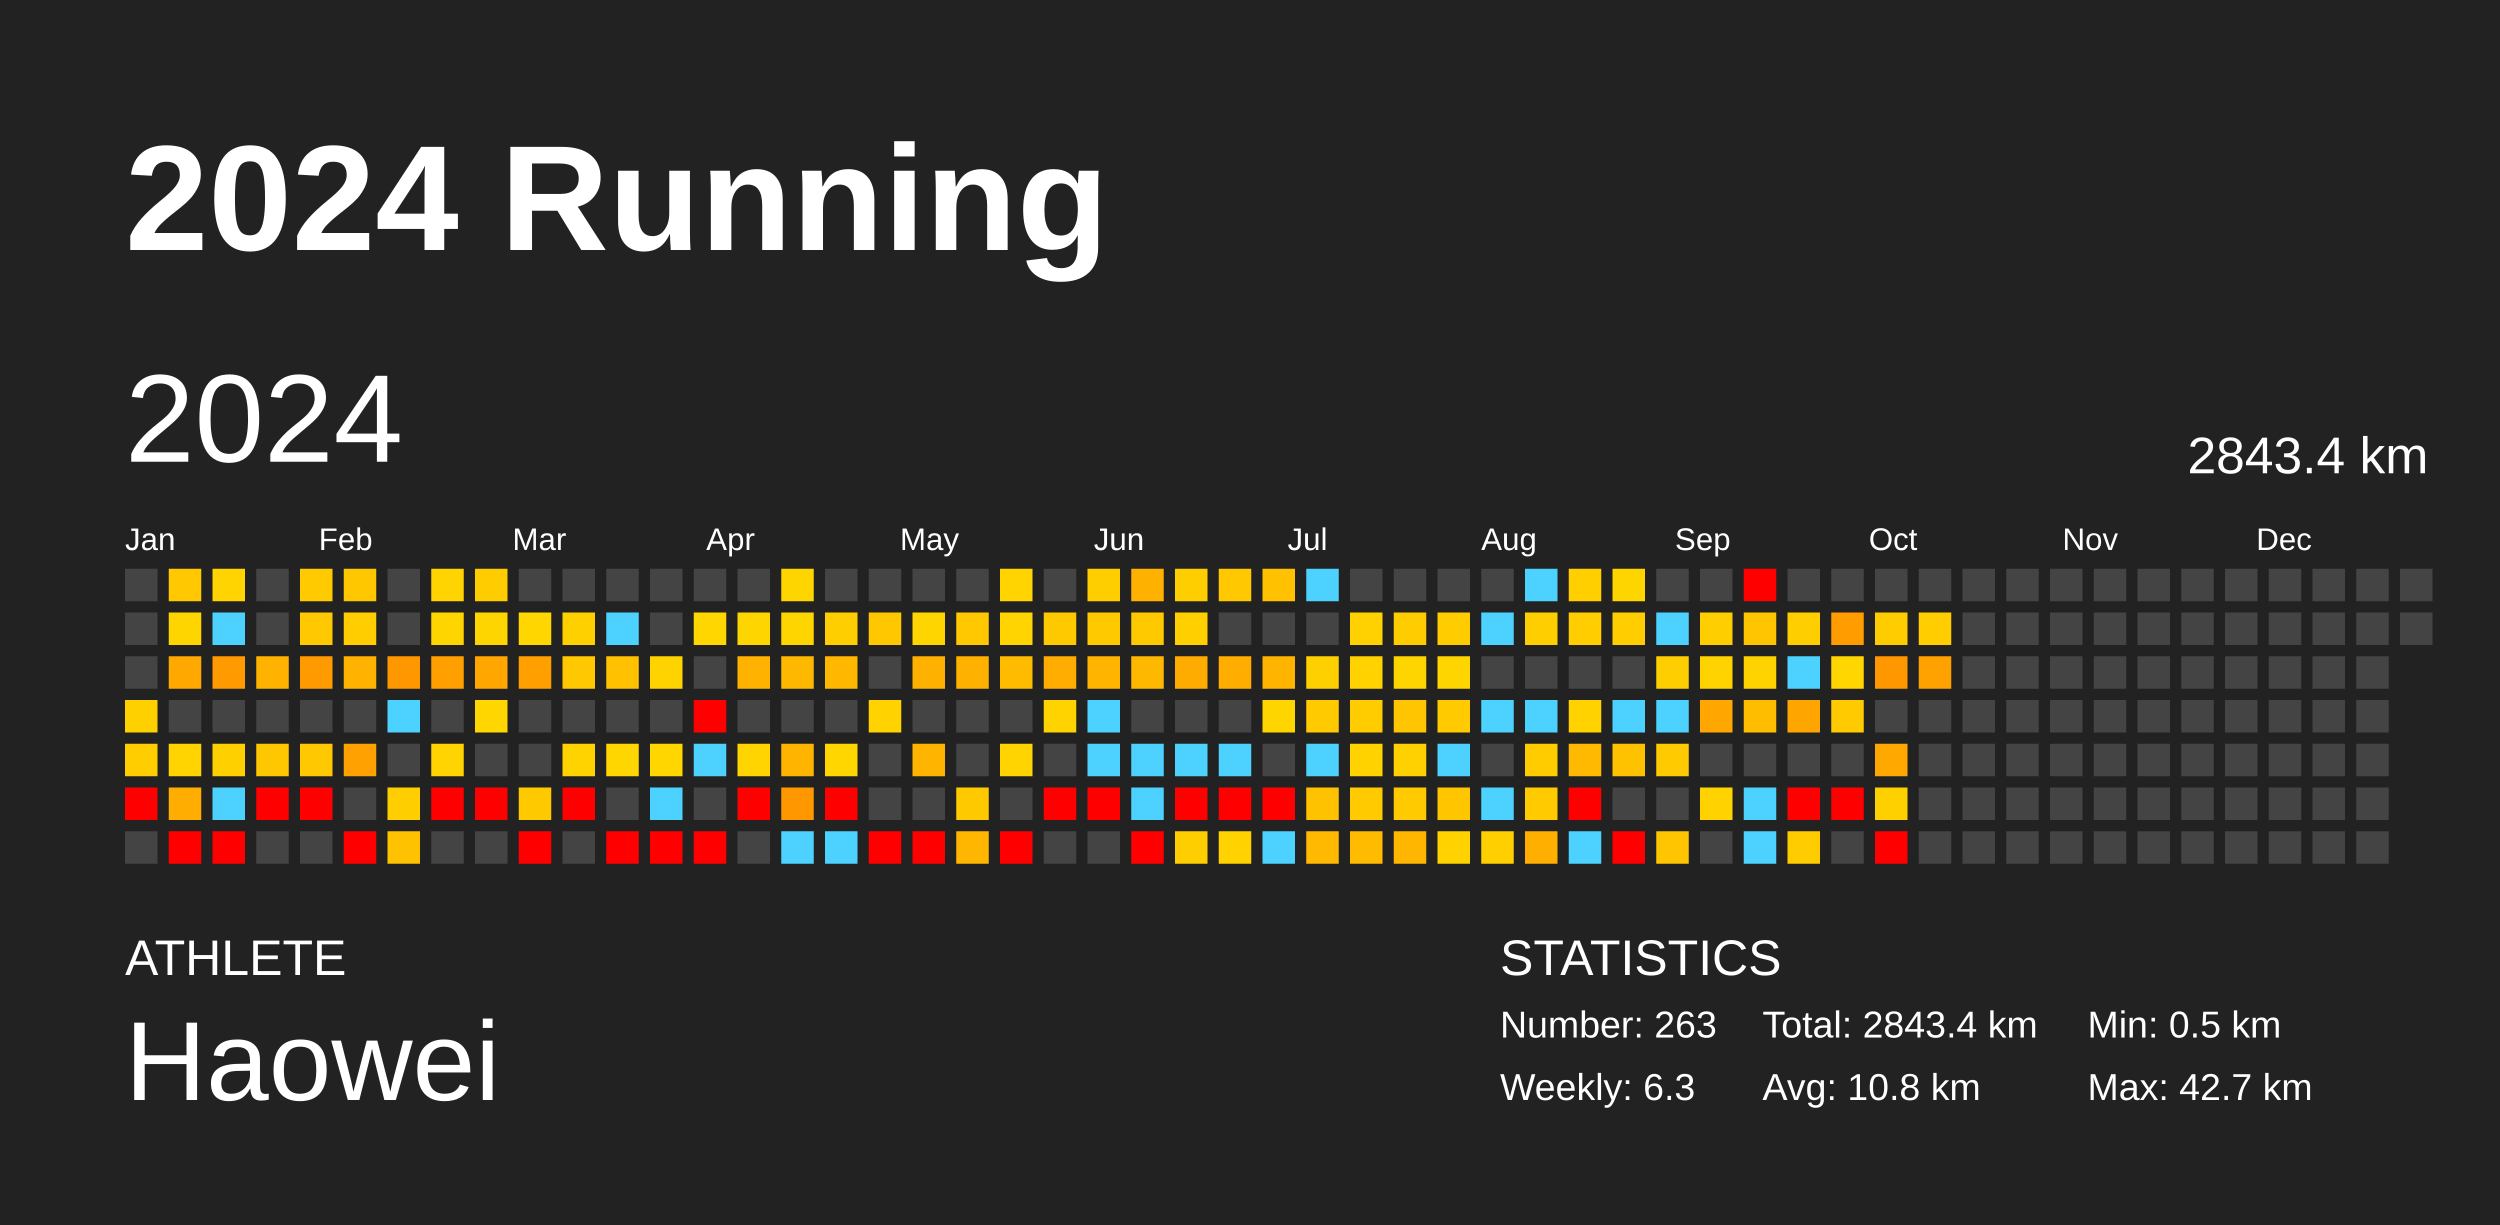
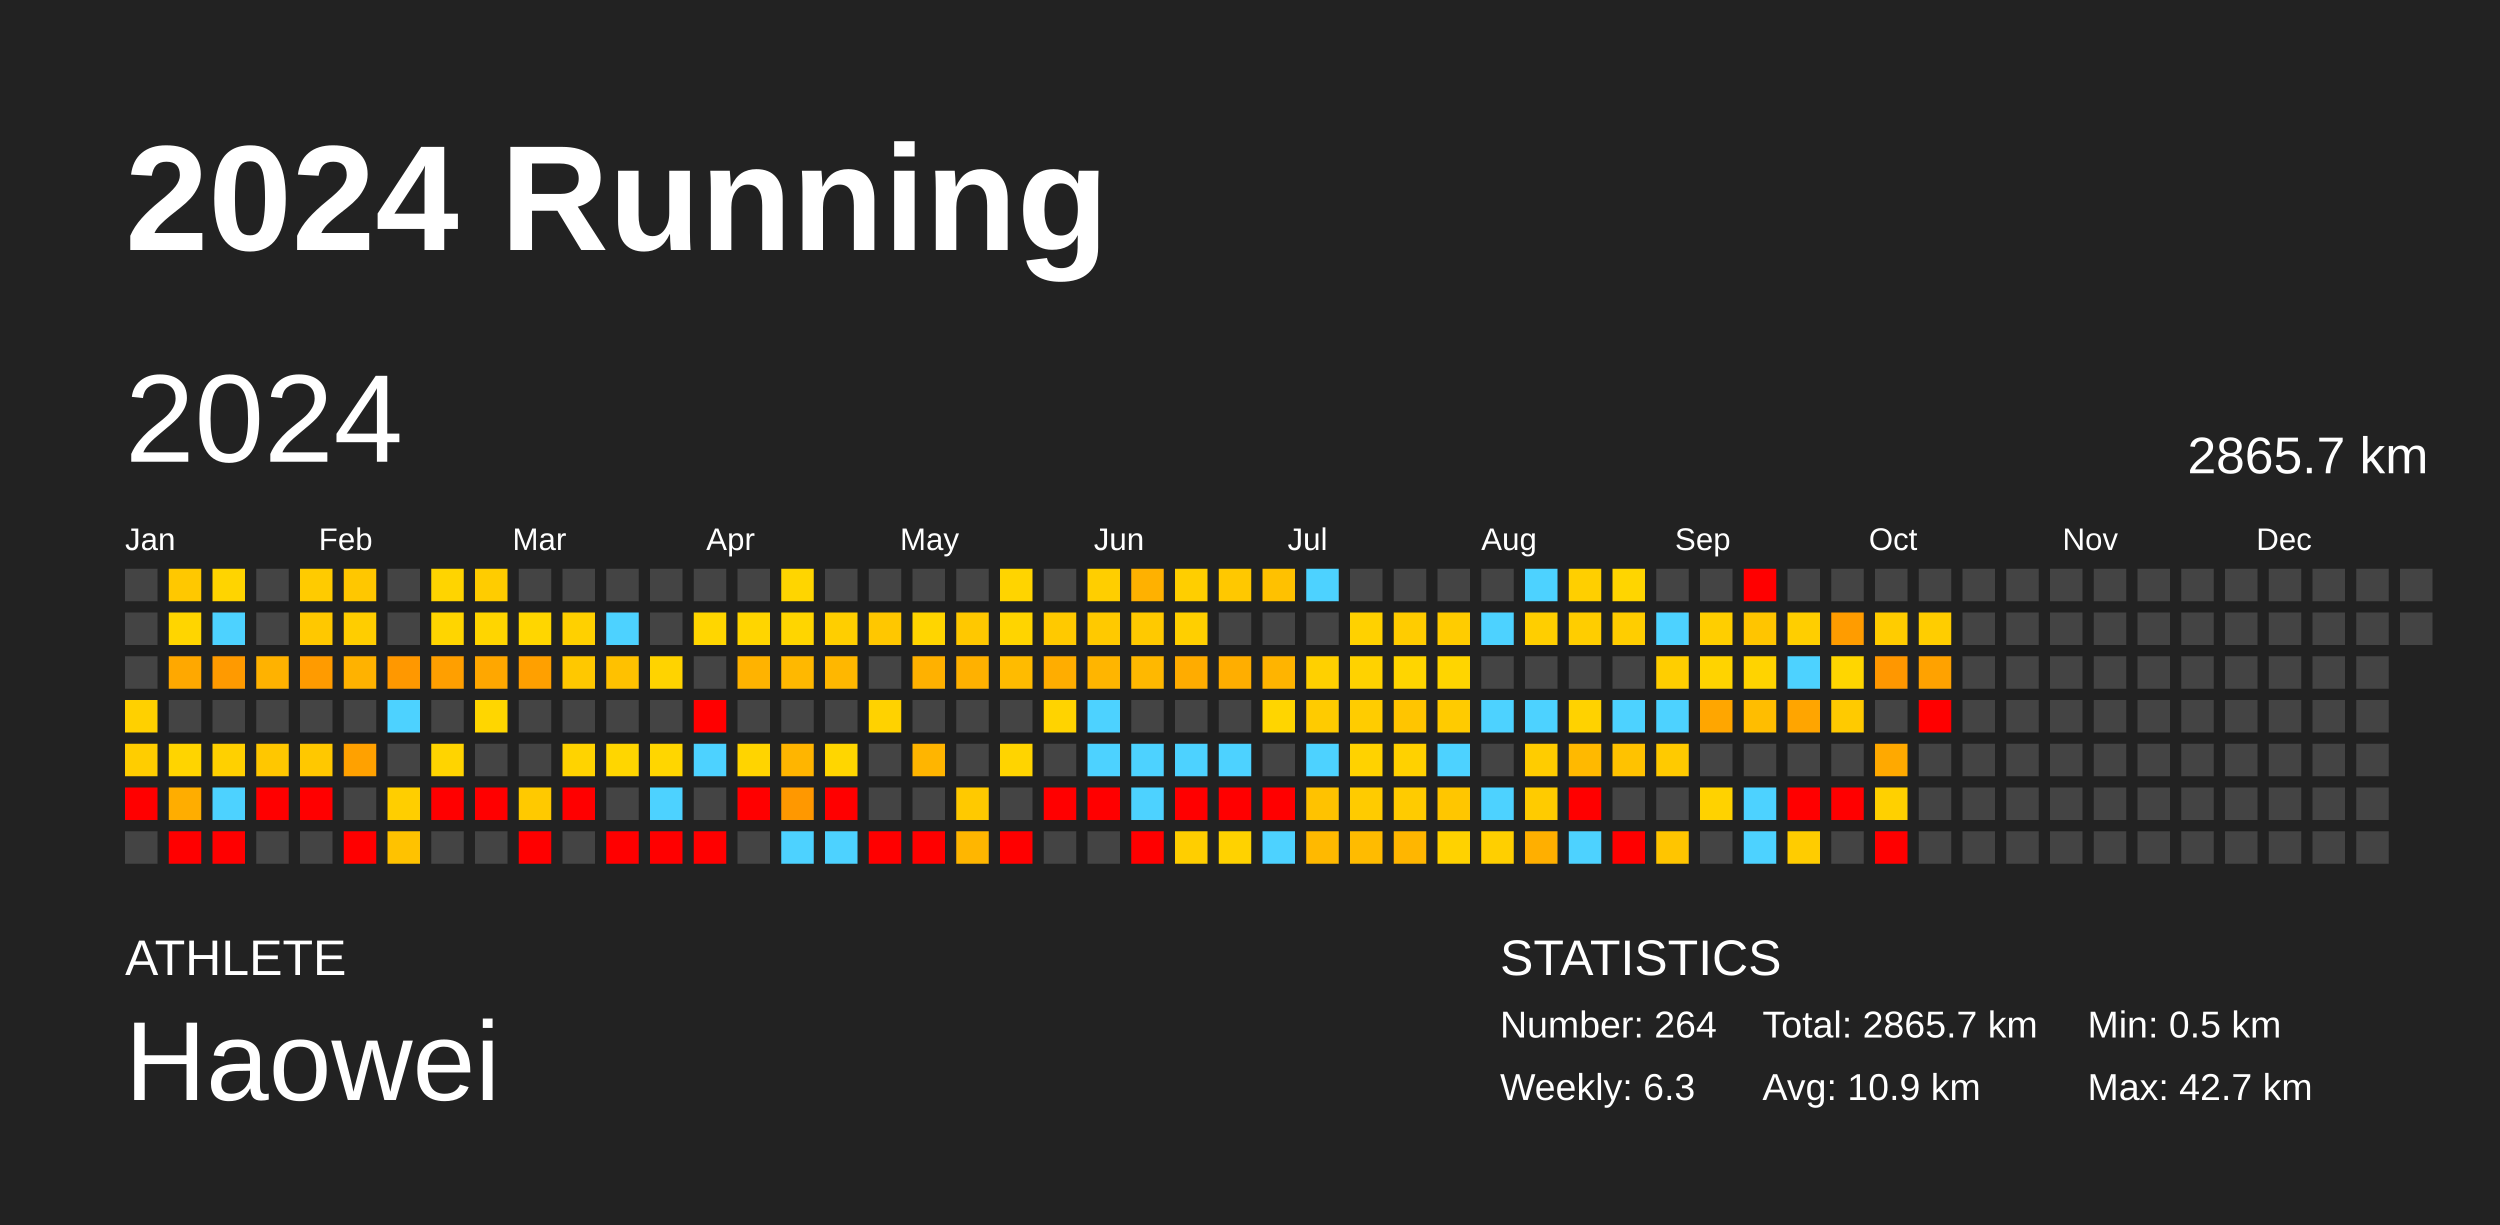
<svg xmlns="http://www.w3.org/2000/svg" baseProfile="full" height="98mm" version="1.1" viewBox="0,0,200,98" width="200mm">
  <defs />
  <rect fill="#222222" height="98" width="200" x="0" y="0" />
  <text fill="#FFFFFF" style="font-size:12px; font-family:Arial; font-weight:bold;" x="10" y="20">2024 Running</text>
  <text fill="#FFFFFF" style="font-size:4px; font-family:Arial" x="10" y="78">ATHLETE</text>
  <text fill="#FFFFFF" style="font-size:9px; font-family:Arial" x="10" y="88">Haowei</text>
  <text fill="#FFFFFF" style="font-size:4px; font-family:Arial" x="120" y="78">STATISTICS</text>
-   <text fill="#FFFFFF" style="font-size:3px; font-family:Arial" x="120" y="83">Number: 263</text>
+   <text fill="#FFFFFF" style="font-size:3px; font-family:Arial" x="120" y="83">Number: 264</text>
  <text fill="#FFFFFF" style="font-size:3px; font-family:Arial" x="120" y="88">Weekly: 6.3</text>
-   <text fill="#FFFFFF" style="font-size:3px; font-family:Arial" x="141" y="83">Total: 2843.4 km</text>
-   <text fill="#FFFFFF" style="font-size:3px; font-family:Arial" x="141" y="88">Avg: 10.8 km</text>
+   <text fill="#FFFFFF" style="font-size:3px; font-family:Arial" x="141" y="83">Total: 2865.7 km</text>
+   <text fill="#FFFFFF" style="font-size:3px; font-family:Arial" x="141" y="88">Avg: 10.9 km</text>
  <text fill="#FFFFFF" style="font-size:3px; font-family:Arial" x="167" y="83">Min: 0.5 km</text>
  <text fill="#FFFFFF" style="font-size:3px; font-family:Arial" x="167" y="88">Max: 42.7 km</text>
  <text dominant-baseline="hanging" fill="#FFFFFF" style="font-size:10.0px; font-family:Arial;" x="10" y="30">2024</text>
-   <text dominant-baseline="hanging" fill="#FFFFFF" style="font-size:4.125px; font-family:Arial;" x="175" y="35">2843.4 km</text>
+   <text dominant-baseline="hanging" fill="#FFFFFF" style="font-size:4.125px; font-family:Arial;" x="175" y="35">2865.7 km</text>
  <text fill="#FFFFFF" style="font-size:2.5px; font-family:Arial" x="10.0" y="44">Jan</text>
  <text fill="#FFFFFF" style="font-size:2.5px; font-family:Arial" x="25.5" y="44">Feb</text>
  <text fill="#FFFFFF" style="font-size:2.5px; font-family:Arial" x="41.0" y="44">Mar</text>
  <text fill="#FFFFFF" style="font-size:2.5px; font-family:Arial" x="56.5" y="44">Apr</text>
  <text fill="#FFFFFF" style="font-size:2.5px; font-family:Arial" x="72.0" y="44">May</text>
  <text fill="#FFFFFF" style="font-size:2.5px; font-family:Arial" x="87.5" y="44">Jun</text>
  <text fill="#FFFFFF" style="font-size:2.5px; font-family:Arial" x="103.0" y="44">Jul</text>
  <text fill="#FFFFFF" style="font-size:2.5px; font-family:Arial" x="118.5" y="44">Aug</text>
  <text fill="#FFFFFF" style="font-size:2.5px; font-family:Arial" x="134.0" y="44">Sep</text>
  <text fill="#FFFFFF" style="font-size:2.5px; font-family:Arial" x="149.5" y="44">Oct</text>
  <text fill="#FFFFFF" style="font-size:2.5px; font-family:Arial" x="165.0" y="44">Nov</text>
  <text fill="#FFFFFF" style="font-size:2.5px; font-family:Arial" x="180.5" y="44">Dec</text>
  <rect fill="#444444" height="2.6" width="2.6" x="10.0" y="45.5" />
  <rect fill="#444444" height="2.6" width="2.6" x="10.0" y="49.0" />
  <rect fill="#444444" height="2.6" width="2.6" x="10.0" y="52.5" />
  <rect fill="#ffd000" height="2.6" width="2.6" x="10.0" y="56.0" />
  <rect fill="#ffcd00" height="2.6" width="2.6" x="10.0" y="59.5" />
  <rect fill="red" height="2.6" width="2.6" x="10.0" y="63.0" />
  <rect fill="#444444" height="2.6" width="2.6" x="10.0" y="66.5" />
  <rect fill="#ffc800" height="2.6" width="2.6" x="13.5" y="45.5" />
  <rect fill="#ffd500" height="2.6" width="2.6" x="13.5" y="49.0" />
  <rect fill="#ffa800" height="2.6" width="2.6" x="13.5" y="52.5" />
  <rect fill="#444444" height="2.6" width="2.6" x="13.5" y="56.0" />
  <rect fill="#ffd400" height="2.6" width="2.6" x="13.5" y="59.5" />
  <rect fill="#ffad00" height="2.6" width="2.6" x="13.5" y="63.0" />
  <rect fill="red" height="2.6" width="2.6" x="13.5" y="66.5" />
  <rect fill="#ffd400" height="2.6" width="2.6" x="17.0" y="45.5" />
  <rect fill="#4dd2ff" height="2.6" width="2.6" x="17.0" y="49.0" />
  <rect fill="#ff9a00" height="2.6" width="2.6" x="17.0" y="52.5" />
  <rect fill="#444444" height="2.6" width="2.6" x="17.0" y="56.0" />
  <rect fill="#ffd000" height="2.6" width="2.6" x="17.0" y="59.5" />
  <rect fill="#4dd2ff" height="2.6" width="2.6" x="17.0" y="63.0" />
  <rect fill="red" height="2.6" width="2.6" x="17.0" y="66.5" />
  <rect fill="#444444" height="2.6" width="2.6" x="20.5" y="45.5" />
  <rect fill="#444444" height="2.6" width="2.6" x="20.5" y="49.0" />
  <rect fill="#ffb200" height="2.6" width="2.6" x="20.5" y="52.5" />
  <rect fill="#444444" height="2.6" width="2.6" x="20.5" y="56.0" />
  <rect fill="#ffc700" height="2.6" width="2.6" x="20.5" y="59.5" />
  <rect fill="red" height="2.6" width="2.6" x="20.5" y="63.0" />
  <rect fill="#444444" height="2.6" width="2.6" x="20.5" y="66.5" />
  <rect fill="#ffcb00" height="2.6" width="2.6" x="24.0" y="45.5" />
  <rect fill="#ffc800" height="2.6" width="2.6" x="24.0" y="49.0" />
  <rect fill="#ff9b00" height="2.6" width="2.6" x="24.0" y="52.5" />
  <rect fill="#444444" height="2.6" width="2.6" x="24.0" y="56.0" />
  <rect fill="#ffc800" height="2.6" width="2.6" x="24.0" y="59.5" />
  <rect fill="red" height="2.6" width="2.6" x="24.0" y="63.0" />
  <rect fill="#444444" height="2.6" width="2.6" x="24.0" y="66.5" />
  <rect fill="#ffc700" height="2.6" width="2.6" x="27.5" y="45.5" />
  <rect fill="#ffcd00" height="2.6" width="2.6" x="27.5" y="49.0" />
  <rect fill="#ffb200" height="2.6" width="2.6" x="27.5" y="52.5" />
  <rect fill="#444444" height="2.6" width="2.6" x="27.5" y="56.0" />
  <rect fill="#ffa100" height="2.6" width="2.6" x="27.5" y="59.5" />
  <rect fill="#444444" height="2.6" width="2.6" x="27.5" y="63.0" />
  <rect fill="red" height="2.6" width="2.6" x="27.5" y="66.5" />
  <rect fill="#444444" height="2.6" width="2.6" x="31.0" y="45.5" />
  <rect fill="#444444" height="2.6" width="2.6" x="31.0" y="49.0" />
  <rect fill="#ff9800" height="2.6" width="2.6" x="31.0" y="52.5" />
  <rect fill="#4dd2ff" height="2.6" width="2.6" x="31.0" y="56.0" />
  <rect fill="#444444" height="2.6" width="2.6" x="31.0" y="59.5" />
  <rect fill="#ffce00" height="2.6" width="2.6" x="31.0" y="63.0" />
  <rect fill="#ffc200" height="2.6" width="2.6" x="31.0" y="66.5" />
  <rect fill="#ffd400" height="2.6" width="2.6" x="34.5" y="45.5" />
  <rect fill="#ffd500" height="2.6" width="2.6" x="34.5" y="49.0" />
  <rect fill="#ff9f00" height="2.6" width="2.6" x="34.5" y="52.5" />
  <rect fill="#444444" height="2.6" width="2.6" x="34.5" y="56.0" />
  <rect fill="#ffd400" height="2.6" width="2.6" x="34.5" y="59.5" />
  <rect fill="red" height="2.6" width="2.6" x="34.5" y="63.0" />
  <rect fill="#444444" height="2.6" width="2.6" x="34.5" y="66.5" />
  <rect fill="#ffcc00" height="2.6" width="2.6" x="38.0" y="45.5" />
  <rect fill="#ffd500" height="2.6" width="2.6" x="38.0" y="49.0" />
  <rect fill="#ffa700" height="2.6" width="2.6" x="38.0" y="52.5" />
  <rect fill="#ffd600" height="2.6" width="2.6" x="38.0" y="56.0" />
  <rect fill="#444444" height="2.6" width="2.6" x="38.0" y="59.5" />
  <rect fill="red" height="2.6" width="2.6" x="38.0" y="63.0" />
  <rect fill="#444444" height="2.6" width="2.6" x="38.0" y="66.5" />
  <rect fill="#444444" height="2.6" width="2.6" x="41.5" y="45.5" />
  <rect fill="#ffd600" height="2.6" width="2.6" x="41.5" y="49.0" />
  <rect fill="#ffa000" height="2.6" width="2.6" x="41.5" y="52.5" />
  <rect fill="#444444" height="2.6" width="2.6" x="41.5" y="56.0" />
  <rect fill="#444444" height="2.6" width="2.6" x="41.5" y="59.5" />
  <rect fill="#ffc900" height="2.6" width="2.6" x="41.5" y="63.0" />
  <rect fill="red" height="2.6" width="2.6" x="41.5" y="66.5" />
  <rect fill="#444444" height="2.6" width="2.6" x="45.0" y="45.5" />
  <rect fill="#ffd000" height="2.6" width="2.6" x="45.0" y="49.0" />
  <rect fill="#ffc800" height="2.6" width="2.6" x="45.0" y="52.5" />
  <rect fill="#444444" height="2.6" width="2.6" x="45.0" y="56.0" />
  <rect fill="#ffd300" height="2.6" width="2.6" x="45.0" y="59.5" />
  <rect fill="red" height="2.6" width="2.6" x="45.0" y="63.0" />
  <rect fill="#444444" height="2.6" width="2.6" x="45.0" y="66.5" />
  <rect fill="#444444" height="2.6" width="2.6" x="48.5" y="45.5" />
  <rect fill="#4dd2ff" height="2.6" width="2.6" x="48.5" y="49.0" />
  <rect fill="#ffc100" height="2.6" width="2.6" x="48.5" y="52.5" />
  <rect fill="#444444" height="2.6" width="2.6" x="48.5" y="56.0" />
  <rect fill="#ffd600" height="2.6" width="2.6" x="48.5" y="59.5" />
  <rect fill="#444444" height="2.6" width="2.6" x="48.5" y="63.0" />
  <rect fill="red" height="2.6" width="2.6" x="48.5" y="66.5" />
  <rect fill="#444444" height="2.6" width="2.6" x="52.0" y="45.5" />
  <rect fill="#444444" height="2.6" width="2.6" x="52.0" y="49.0" />
  <rect fill="#ffd300" height="2.6" width="2.6" x="52.0" y="52.5" />
  <rect fill="#444444" height="2.6" width="2.6" x="52.0" y="56.0" />
  <rect fill="#ffd600" height="2.6" width="2.6" x="52.0" y="59.5" />
  <rect fill="#4dd2ff" height="2.6" width="2.6" x="52.0" y="63.0" />
  <rect fill="red" height="2.6" width="2.6" x="52.0" y="66.5" />
  <rect fill="#444444" height="2.6" width="2.6" x="55.5" y="45.5" />
  <rect fill="#ffd600" height="2.6" width="2.6" x="55.5" y="49.0" />
  <rect fill="#444444" height="2.6" width="2.6" x="55.5" y="52.5" />
  <rect fill="red" height="2.6" width="2.6" x="55.5" y="56.0" />
  <rect fill="#4dd2ff" height="2.6" width="2.6" x="55.5" y="59.5" />
  <rect fill="#444444" height="2.6" width="2.6" x="55.5" y="63.0" />
  <rect fill="red" height="2.6" width="2.6" x="55.5" y="66.5" />
  <rect fill="#444444" height="2.6" width="2.6" x="59.0" y="45.5" />
  <rect fill="#ffd500" height="2.6" width="2.6" x="59.0" y="49.0" />
  <rect fill="#ffb300" height="2.6" width="2.6" x="59.0" y="52.5" />
  <rect fill="#444444" height="2.6" width="2.6" x="59.0" y="56.0" />
  <rect fill="#ffd400" height="2.6" width="2.6" x="59.0" y="59.5" />
  <rect fill="red" height="2.6" width="2.6" x="59.0" y="63.0" />
  <rect fill="#444444" height="2.6" width="2.6" x="59.0" y="66.5" />
  <rect fill="#ffd500" height="2.6" width="2.6" x="62.5" y="45.5" />
  <rect fill="#ffd500" height="2.6" width="2.6" x="62.5" y="49.0" />
  <rect fill="#ffb800" height="2.6" width="2.6" x="62.5" y="52.5" />
  <rect fill="#444444" height="2.6" width="2.6" x="62.5" y="56.0" />
  <rect fill="#ffb500" height="2.6" width="2.6" x="62.5" y="59.5" />
  <rect fill="#ff9800" height="2.6" width="2.6" x="62.5" y="63.0" />
  <rect fill="#4dd2ff" height="2.6" width="2.6" x="62.5" y="66.5" />
  <rect fill="#444444" height="2.6" width="2.6" x="66.0" y="45.5" />
  <rect fill="#ffce00" height="2.6" width="2.6" x="66.0" y="49.0" />
  <rect fill="#ffb700" height="2.6" width="2.6" x="66.0" y="52.5" />
  <rect fill="#444444" height="2.6" width="2.6" x="66.0" y="56.0" />
  <rect fill="#ffd600" height="2.6" width="2.6" x="66.0" y="59.5" />
  <rect fill="red" height="2.6" width="2.6" x="66.0" y="63.0" />
  <rect fill="#4dd2ff" height="2.6" width="2.6" x="66.0" y="66.5" />
  <rect fill="#444444" height="2.6" width="2.6" x="69.5" y="45.5" />
  <rect fill="#ffc700" height="2.6" width="2.6" x="69.5" y="49.0" />
  <rect fill="#444444" height="2.6" width="2.6" x="69.5" y="52.5" />
  <rect fill="#ffd200" height="2.6" width="2.6" x="69.5" y="56.0" />
  <rect fill="#444444" height="2.6" width="2.6" x="69.5" y="59.5" />
  <rect fill="#444444" height="2.6" width="2.6" x="69.5" y="63.0" />
  <rect fill="red" height="2.6" width="2.6" x="69.5" y="66.5" />
  <rect fill="#444444" height="2.6" width="2.6" x="73.0" y="45.5" />
  <rect fill="#ffd500" height="2.6" width="2.6" x="73.0" y="49.0" />
  <rect fill="#ffb100" height="2.6" width="2.6" x="73.0" y="52.5" />
  <rect fill="#444444" height="2.6" width="2.6" x="73.0" y="56.0" />
  <rect fill="#ffb500" height="2.6" width="2.6" x="73.0" y="59.5" />
  <rect fill="#444444" height="2.6" width="2.6" x="73.0" y="63.0" />
  <rect fill="red" height="2.6" width="2.6" x="73.0" y="66.5" />
  <rect fill="#444444" height="2.6" width="2.6" x="76.5" y="45.5" />
  <rect fill="#ffc800" height="2.6" width="2.6" x="76.5" y="49.0" />
  <rect fill="#ffb100" height="2.6" width="2.6" x="76.5" y="52.5" />
  <rect fill="#444444" height="2.6" width="2.6" x="76.5" y="56.0" />
  <rect fill="#444444" height="2.6" width="2.6" x="76.5" y="59.5" />
  <rect fill="#ffc900" height="2.6" width="2.6" x="76.5" y="63.0" />
  <rect fill="#ffb600" height="2.6" width="2.6" x="76.5" y="66.5" />
  <rect fill="#ffd400" height="2.6" width="2.6" x="80.0" y="45.5" />
  <rect fill="#ffd400" height="2.6" width="2.6" x="80.0" y="49.0" />
  <rect fill="#ffbb00" height="2.6" width="2.6" x="80.0" y="52.5" />
  <rect fill="#444444" height="2.6" width="2.6" x="80.0" y="56.0" />
  <rect fill="#ffd400" height="2.6" width="2.6" x="80.0" y="59.5" />
  <rect fill="#444444" height="2.6" width="2.6" x="80.0" y="63.0" />
  <rect fill="red" height="2.6" width="2.6" x="80.0" y="66.5" />
  <rect fill="#444444" height="2.6" width="2.6" x="83.5" y="45.5" />
  <rect fill="#ffc900" height="2.6" width="2.6" x="83.5" y="49.0" />
  <rect fill="#ffad00" height="2.6" width="2.6" x="83.5" y="52.5" />
  <rect fill="#ffd300" height="2.6" width="2.6" x="83.5" y="56.0" />
  <rect fill="#444444" height="2.6" width="2.6" x="83.5" y="59.5" />
  <rect fill="red" height="2.6" width="2.6" x="83.5" y="63.0" />
  <rect fill="#444444" height="2.6" width="2.6" x="83.5" y="66.5" />
  <rect fill="#ffce00" height="2.6" width="2.6" x="87.0" y="45.5" />
  <rect fill="#ffc900" height="2.6" width="2.6" x="87.0" y="49.0" />
  <rect fill="#ffb500" height="2.6" width="2.6" x="87.0" y="52.5" />
  <rect fill="#4dd2ff" height="2.6" width="2.6" x="87.0" y="56.0" />
  <rect fill="#4dd2ff" height="2.6" width="2.6" x="87.0" y="59.5" />
  <rect fill="red" height="2.6" width="2.6" x="87.0" y="63.0" />
  <rect fill="#444444" height="2.6" width="2.6" x="87.0" y="66.5" />
  <rect fill="#ffb100" height="2.6" width="2.6" x="90.5" y="45.5" />
  <rect fill="#ffc900" height="2.6" width="2.6" x="90.5" y="49.0" />
  <rect fill="#ffb800" height="2.6" width="2.6" x="90.5" y="52.5" />
  <rect fill="#444444" height="2.6" width="2.6" x="90.5" y="56.0" />
  <rect fill="#4dd2ff" height="2.6" width="2.6" x="90.5" y="59.5" />
  <rect fill="#4dd2ff" height="2.6" width="2.6" x="90.5" y="63.0" />
  <rect fill="red" height="2.6" width="2.6" x="90.5" y="66.5" />
  <rect fill="#ffce00" height="2.6" width="2.6" x="94.0" y="45.5" />
  <rect fill="#ffcf00" height="2.6" width="2.6" x="94.0" y="49.0" />
  <rect fill="#ffac00" height="2.6" width="2.6" x="94.0" y="52.5" />
  <rect fill="#444444" height="2.6" width="2.6" x="94.0" y="56.0" />
  <rect fill="#4dd2ff" height="2.6" width="2.6" x="94.0" y="59.5" />
  <rect fill="red" height="2.6" width="2.6" x="94.0" y="63.0" />
  <rect fill="#ffce00" height="2.6" width="2.6" x="94.0" y="66.5" />
  <rect fill="#ffc800" height="2.6" width="2.6" x="97.5" y="45.5" />
  <rect fill="#444444" height="2.6" width="2.6" x="97.5" y="49.0" />
  <rect fill="#ffae00" height="2.6" width="2.6" x="97.5" y="52.5" />
  <rect fill="#444444" height="2.6" width="2.6" x="97.5" y="56.0" />
  <rect fill="#4dd2ff" height="2.6" width="2.6" x="97.5" y="59.5" />
  <rect fill="red" height="2.6" width="2.6" x="97.5" y="63.0" />
  <rect fill="#ffd200" height="2.6" width="2.6" x="97.5" y="66.5" />
  <rect fill="#ffc100" height="2.6" width="2.6" x="101.0" y="45.5" />
  <rect fill="#444444" height="2.6" width="2.6" x="101.0" y="49.0" />
  <rect fill="#ffb400" height="2.6" width="2.6" x="101.0" y="52.5" />
  <rect fill="#ffd500" height="2.6" width="2.6" x="101.0" y="56.0" />
  <rect fill="#444444" height="2.6" width="2.6" x="101.0" y="59.5" />
  <rect fill="red" height="2.6" width="2.6" x="101.0" y="63.0" />
  <rect fill="#4dd2ff" height="2.6" width="2.6" x="101.0" y="66.5" />
  <rect fill="#4dd2ff" height="2.6" width="2.6" x="104.5" y="45.5" />
  <rect fill="#444444" height="2.6" width="2.6" x="104.5" y="49.0" />
  <rect fill="#ffd000" height="2.6" width="2.6" x="104.5" y="52.5" />
  <rect fill="#ffcb00" height="2.6" width="2.6" x="104.5" y="56.0" />
  <rect fill="#4dd2ff" height="2.6" width="2.6" x="104.5" y="59.5" />
  <rect fill="#ffc200" height="2.6" width="2.6" x="104.5" y="63.0" />
  <rect fill="#ffb900" height="2.6" width="2.6" x="104.5" y="66.5" />
  <rect fill="#444444" height="2.6" width="2.6" x="108.0" y="45.5" />
  <rect fill="#ffd100" height="2.6" width="2.6" x="108.0" y="49.0" />
  <rect fill="#ffd200" height="2.6" width="2.6" x="108.0" y="52.5" />
  <rect fill="#ffcc00" height="2.6" width="2.6" x="108.0" y="56.0" />
  <rect fill="#ffd200" height="2.6" width="2.6" x="108.0" y="59.5" />
  <rect fill="#ffcb00" height="2.6" width="2.6" x="108.0" y="63.0" />
  <rect fill="#ffbb00" height="2.6" width="2.6" x="108.0" y="66.5" />
  <rect fill="#444444" height="2.6" width="2.6" x="111.5" y="45.5" />
  <rect fill="#ffcc00" height="2.6" width="2.6" x="111.5" y="49.0" />
  <rect fill="#ffd500" height="2.6" width="2.6" x="111.5" y="52.5" />
  <rect fill="#ffc500" height="2.6" width="2.6" x="111.5" y="56.0" />
  <rect fill="#ffd100" height="2.6" width="2.6" x="111.5" y="59.5" />
  <rect fill="#ffcb00" height="2.6" width="2.6" x="111.5" y="63.0" />
  <rect fill="#ffb600" height="2.6" width="2.6" x="111.5" y="66.5" />
  <rect fill="#444444" height="2.6" width="2.6" x="115.0" y="45.5" />
  <rect fill="#ffcc00" height="2.6" width="2.6" x="115.0" y="49.0" />
  <rect fill="#ffd500" height="2.6" width="2.6" x="115.0" y="52.5" />
  <rect fill="#ffcb00" height="2.6" width="2.6" x="115.0" y="56.0" />
  <rect fill="#4dd2ff" height="2.6" width="2.6" x="115.0" y="59.5" />
  <rect fill="#ffc600" height="2.6" width="2.6" x="115.0" y="63.0" />
  <rect fill="#ffd200" height="2.6" width="2.6" x="115.0" y="66.5" />
  <rect fill="#444444" height="2.6" width="2.6" x="118.5" y="45.5" />
  <rect fill="#4dd2ff" height="2.6" width="2.6" x="118.5" y="49.0" />
  <rect fill="#444444" height="2.6" width="2.6" x="118.5" y="52.5" />
  <rect fill="#4dd2ff" height="2.6" width="2.6" x="118.5" y="56.0" />
  <rect fill="#444444" height="2.6" width="2.6" x="118.5" y="59.5" />
  <rect fill="#4dd2ff" height="2.6" width="2.6" x="118.5" y="63.0" />
  <rect fill="#ffcf00" height="2.6" width="2.6" x="118.5" y="66.5" />
  <rect fill="#4dd2ff" height="2.6" width="2.6" x="122.0" y="45.5" />
  <rect fill="#ffce00" height="2.6" width="2.6" x="122.0" y="49.0" />
  <rect fill="#444444" height="2.6" width="2.6" x="122.0" y="52.5" />
  <rect fill="#4dd2ff" height="2.6" width="2.6" x="122.0" y="56.0" />
  <rect fill="#ffcc00" height="2.6" width="2.6" x="122.0" y="59.5" />
  <rect fill="#ffcb00" height="2.6" width="2.6" x="122.0" y="63.0" />
  <rect fill="#ffaf00" height="2.6" width="2.6" x="122.0" y="66.5" />
  <rect fill="#ffcf00" height="2.6" width="2.6" x="125.5" y="45.5" />
  <rect fill="#ffcd00" height="2.6" width="2.6" x="125.5" y="49.0" />
  <rect fill="#444444" height="2.6" width="2.6" x="125.5" y="52.5" />
  <rect fill="#ffd200" height="2.6" width="2.6" x="125.5" y="56.0" />
  <rect fill="#ffb900" height="2.6" width="2.6" x="125.5" y="59.5" />
  <rect fill="red" height="2.6" width="2.6" x="125.5" y="63.0" />
  <rect fill="#4dd2ff" height="2.6" width="2.6" x="125.5" y="66.5" />
  <rect fill="#ffd500" height="2.6" width="2.6" x="129.0" y="45.5" />
  <rect fill="#ffcd00" height="2.6" width="2.6" x="129.0" y="49.0" />
  <rect fill="#444444" height="2.6" width="2.6" x="129.0" y="52.5" />
  <rect fill="#4dd2ff" height="2.6" width="2.6" x="129.0" y="56.0" />
  <rect fill="#ffc200" height="2.6" width="2.6" x="129.0" y="59.5" />
  <rect fill="#444444" height="2.6" width="2.6" x="129.0" y="63.0" />
  <rect fill="red" height="2.6" width="2.6" x="129.0" y="66.5" />
  <rect fill="#444444" height="2.6" width="2.6" x="132.5" y="45.5" />
  <rect fill="#4dd2ff" height="2.6" width="2.6" x="132.5" y="49.0" />
  <rect fill="#ffce00" height="2.6" width="2.6" x="132.5" y="52.5" />
  <rect fill="#4dd2ff" height="2.6" width="2.6" x="132.5" y="56.0" />
  <rect fill="#ffca00" height="2.6" width="2.6" x="132.5" y="59.5" />
  <rect fill="#444444" height="2.6" width="2.6" x="132.5" y="63.0" />
  <rect fill="#ffc500" height="2.6" width="2.6" x="132.5" y="66.5" />
  <rect fill="#444444" height="2.6" width="2.6" x="136.0" y="45.5" />
  <rect fill="#ffce00" height="2.6" width="2.6" x="136.0" y="49.0" />
  <rect fill="#ffd300" height="2.6" width="2.6" x="136.0" y="52.5" />
  <rect fill="#ffa600" height="2.6" width="2.6" x="136.0" y="56.0" />
  <rect fill="#444444" height="2.6" width="2.6" x="136.0" y="59.5" />
  <rect fill="#ffd200" height="2.6" width="2.6" x="136.0" y="63.0" />
  <rect fill="#444444" height="2.6" width="2.6" x="136.0" y="66.5" />
  <rect fill="red" height="2.6" width="2.6" x="139.5" y="45.5" />
  <rect fill="#ffc500" height="2.6" width="2.6" x="139.5" y="49.0" />
  <rect fill="#ffd300" height="2.6" width="2.6" x="139.5" y="52.5" />
  <rect fill="#ffbd00" height="2.6" width="2.6" x="139.5" y="56.0" />
  <rect fill="#444444" height="2.6" width="2.6" x="139.5" y="59.5" />
  <rect fill="#4dd2ff" height="2.6" width="2.6" x="139.5" y="63.0" />
  <rect fill="#4dd2ff" height="2.6" width="2.6" x="139.5" y="66.5" />
  <rect fill="#444444" height="2.6" width="2.6" x="143.0" y="45.5" />
  <rect fill="#ffce00" height="2.6" width="2.6" x="143.0" y="49.0" />
  <rect fill="#4dd2ff" height="2.6" width="2.6" x="143.0" y="52.5" />
  <rect fill="#ffa500" height="2.6" width="2.6" x="143.0" y="56.0" />
  <rect fill="#444444" height="2.6" width="2.6" x="143.0" y="59.5" />
  <rect fill="red" height="2.6" width="2.6" x="143.0" y="63.0" />
  <rect fill="#ffcc00" height="2.6" width="2.6" x="143.0" y="66.5" />
  <rect fill="#444444" height="2.6" width="2.6" x="146.5" y="45.5" />
  <rect fill="#ff9c00" height="2.6" width="2.6" x="146.5" y="49.0" />
  <rect fill="#ffd600" height="2.6" width="2.6" x="146.5" y="52.5" />
  <rect fill="#ffca00" height="2.6" width="2.6" x="146.5" y="56.0" />
  <rect fill="#444444" height="2.6" width="2.6" x="146.5" y="59.5" />
  <rect fill="red" height="2.6" width="2.6" x="146.5" y="63.0" />
  <rect fill="#444444" height="2.6" width="2.6" x="146.5" y="66.5" />
  <rect fill="#444444" height="2.6" width="2.6" x="150.0" y="45.5" />
  <rect fill="#ffcc00" height="2.6" width="2.6" x="150.0" y="49.0" />
  <rect fill="#ff9700" height="2.6" width="2.6" x="150.0" y="52.5" />
  <rect fill="#444444" height="2.6" width="2.6" x="150.0" y="56.0" />
  <rect fill="#ffa900" height="2.6" width="2.6" x="150.0" y="59.5" />
  <rect fill="#ffd000" height="2.6" width="2.6" x="150.0" y="63.0" />
  <rect fill="red" height="2.6" width="2.6" x="150.0" y="66.5" />
  <rect fill="#444444" height="2.6" width="2.6" x="153.5" y="45.5" />
  <rect fill="#ffcd00" height="2.6" width="2.6" x="153.5" y="49.0" />
  <rect fill="#ffa200" height="2.6" width="2.6" x="153.5" y="52.5" />
-   <rect fill="#444444" height="2.6" width="2.6" x="153.5" y="56.0" />
+   <rect fill="red" height="2.6" width="2.6" x="153.5" y="56.0" />
  <rect fill="#444444" height="2.6" width="2.6" x="153.5" y="59.5" />
  <rect fill="#444444" height="2.6" width="2.6" x="153.5" y="63.0" />
  <rect fill="#444444" height="2.6" width="2.6" x="153.5" y="66.5" />
  <rect fill="#444444" height="2.6" width="2.6" x="157.0" y="45.5" />
  <rect fill="#444444" height="2.6" width="2.6" x="157.0" y="49.0" />
  <rect fill="#444444" height="2.6" width="2.6" x="157.0" y="52.5" />
  <rect fill="#444444" height="2.6" width="2.6" x="157.0" y="56.0" />
  <rect fill="#444444" height="2.6" width="2.6" x="157.0" y="59.5" />
  <rect fill="#444444" height="2.6" width="2.6" x="157.0" y="63.0" />
  <rect fill="#444444" height="2.6" width="2.6" x="157.0" y="66.5" />
  <rect fill="#444444" height="2.6" width="2.6" x="160.5" y="45.5" />
  <rect fill="#444444" height="2.6" width="2.6" x="160.5" y="49.0" />
  <rect fill="#444444" height="2.6" width="2.6" x="160.5" y="52.5" />
  <rect fill="#444444" height="2.6" width="2.6" x="160.5" y="56.0" />
  <rect fill="#444444" height="2.6" width="2.6" x="160.5" y="59.5" />
  <rect fill="#444444" height="2.6" width="2.6" x="160.5" y="63.0" />
  <rect fill="#444444" height="2.6" width="2.6" x="160.5" y="66.5" />
  <rect fill="#444444" height="2.6" width="2.6" x="164.0" y="45.5" />
  <rect fill="#444444" height="2.6" width="2.6" x="164.0" y="49.0" />
  <rect fill="#444444" height="2.6" width="2.6" x="164.0" y="52.5" />
  <rect fill="#444444" height="2.6" width="2.6" x="164.0" y="56.0" />
  <rect fill="#444444" height="2.6" width="2.6" x="164.0" y="59.5" />
  <rect fill="#444444" height="2.6" width="2.6" x="164.0" y="63.0" />
  <rect fill="#444444" height="2.6" width="2.6" x="164.0" y="66.5" />
  <rect fill="#444444" height="2.6" width="2.6" x="167.5" y="45.5" />
  <rect fill="#444444" height="2.6" width="2.6" x="167.5" y="49.0" />
  <rect fill="#444444" height="2.6" width="2.6" x="167.5" y="52.5" />
  <rect fill="#444444" height="2.6" width="2.6" x="167.5" y="56.0" />
  <rect fill="#444444" height="2.6" width="2.6" x="167.5" y="59.5" />
  <rect fill="#444444" height="2.6" width="2.6" x="167.5" y="63.0" />
  <rect fill="#444444" height="2.6" width="2.6" x="167.5" y="66.5" />
  <rect fill="#444444" height="2.6" width="2.6" x="171.0" y="45.5" />
  <rect fill="#444444" height="2.6" width="2.6" x="171.0" y="49.0" />
  <rect fill="#444444" height="2.6" width="2.6" x="171.0" y="52.5" />
  <rect fill="#444444" height="2.6" width="2.6" x="171.0" y="56.0" />
  <rect fill="#444444" height="2.6" width="2.6" x="171.0" y="59.5" />
  <rect fill="#444444" height="2.6" width="2.6" x="171.0" y="63.0" />
  <rect fill="#444444" height="2.6" width="2.6" x="171.0" y="66.5" />
  <rect fill="#444444" height="2.6" width="2.6" x="174.5" y="45.5" />
  <rect fill="#444444" height="2.6" width="2.6" x="174.5" y="49.0" />
  <rect fill="#444444" height="2.6" width="2.6" x="174.5" y="52.5" />
  <rect fill="#444444" height="2.6" width="2.6" x="174.5" y="56.0" />
  <rect fill="#444444" height="2.6" width="2.6" x="174.5" y="59.5" />
  <rect fill="#444444" height="2.6" width="2.6" x="174.5" y="63.0" />
  <rect fill="#444444" height="2.6" width="2.6" x="174.5" y="66.5" />
  <rect fill="#444444" height="2.6" width="2.6" x="178.0" y="45.5" />
  <rect fill="#444444" height="2.6" width="2.6" x="178.0" y="49.0" />
  <rect fill="#444444" height="2.6" width="2.6" x="178.0" y="52.5" />
  <rect fill="#444444" height="2.6" width="2.6" x="178.0" y="56.0" />
  <rect fill="#444444" height="2.6" width="2.6" x="178.0" y="59.5" />
  <rect fill="#444444" height="2.6" width="2.6" x="178.0" y="63.0" />
  <rect fill="#444444" height="2.6" width="2.6" x="178.0" y="66.5" />
  <rect fill="#444444" height="2.6" width="2.6" x="181.5" y="45.5" />
  <rect fill="#444444" height="2.6" width="2.6" x="181.5" y="49.0" />
  <rect fill="#444444" height="2.6" width="2.6" x="181.5" y="52.5" />
  <rect fill="#444444" height="2.6" width="2.6" x="181.5" y="56.0" />
  <rect fill="#444444" height="2.6" width="2.6" x="181.5" y="59.5" />
  <rect fill="#444444" height="2.6" width="2.6" x="181.5" y="63.0" />
  <rect fill="#444444" height="2.6" width="2.6" x="181.5" y="66.5" />
  <rect fill="#444444" height="2.6" width="2.6" x="185.0" y="45.5" />
  <rect fill="#444444" height="2.6" width="2.6" x="185.0" y="49.0" />
  <rect fill="#444444" height="2.6" width="2.6" x="185.0" y="52.5" />
  <rect fill="#444444" height="2.6" width="2.6" x="185.0" y="56.0" />
  <rect fill="#444444" height="2.6" width="2.6" x="185.0" y="59.5" />
  <rect fill="#444444" height="2.6" width="2.6" x="185.0" y="63.0" />
  <rect fill="#444444" height="2.6" width="2.6" x="185.0" y="66.5" />
  <rect fill="#444444" height="2.6" width="2.6" x="188.5" y="45.5" />
  <rect fill="#444444" height="2.6" width="2.6" x="188.5" y="49.0" />
  <rect fill="#444444" height="2.6" width="2.6" x="188.5" y="52.5" />
  <rect fill="#444444" height="2.6" width="2.6" x="188.5" y="56.0" />
  <rect fill="#444444" height="2.6" width="2.6" x="188.5" y="59.5" />
  <rect fill="#444444" height="2.6" width="2.6" x="188.5" y="63.0" />
  <rect fill="#444444" height="2.6" width="2.6" x="188.5" y="66.5" />
  <rect fill="#444444" height="2.6" width="2.6" x="192.0" y="45.5" />
  <rect fill="#444444" height="2.6" width="2.6" x="192.0" y="49.0" />
</svg>
